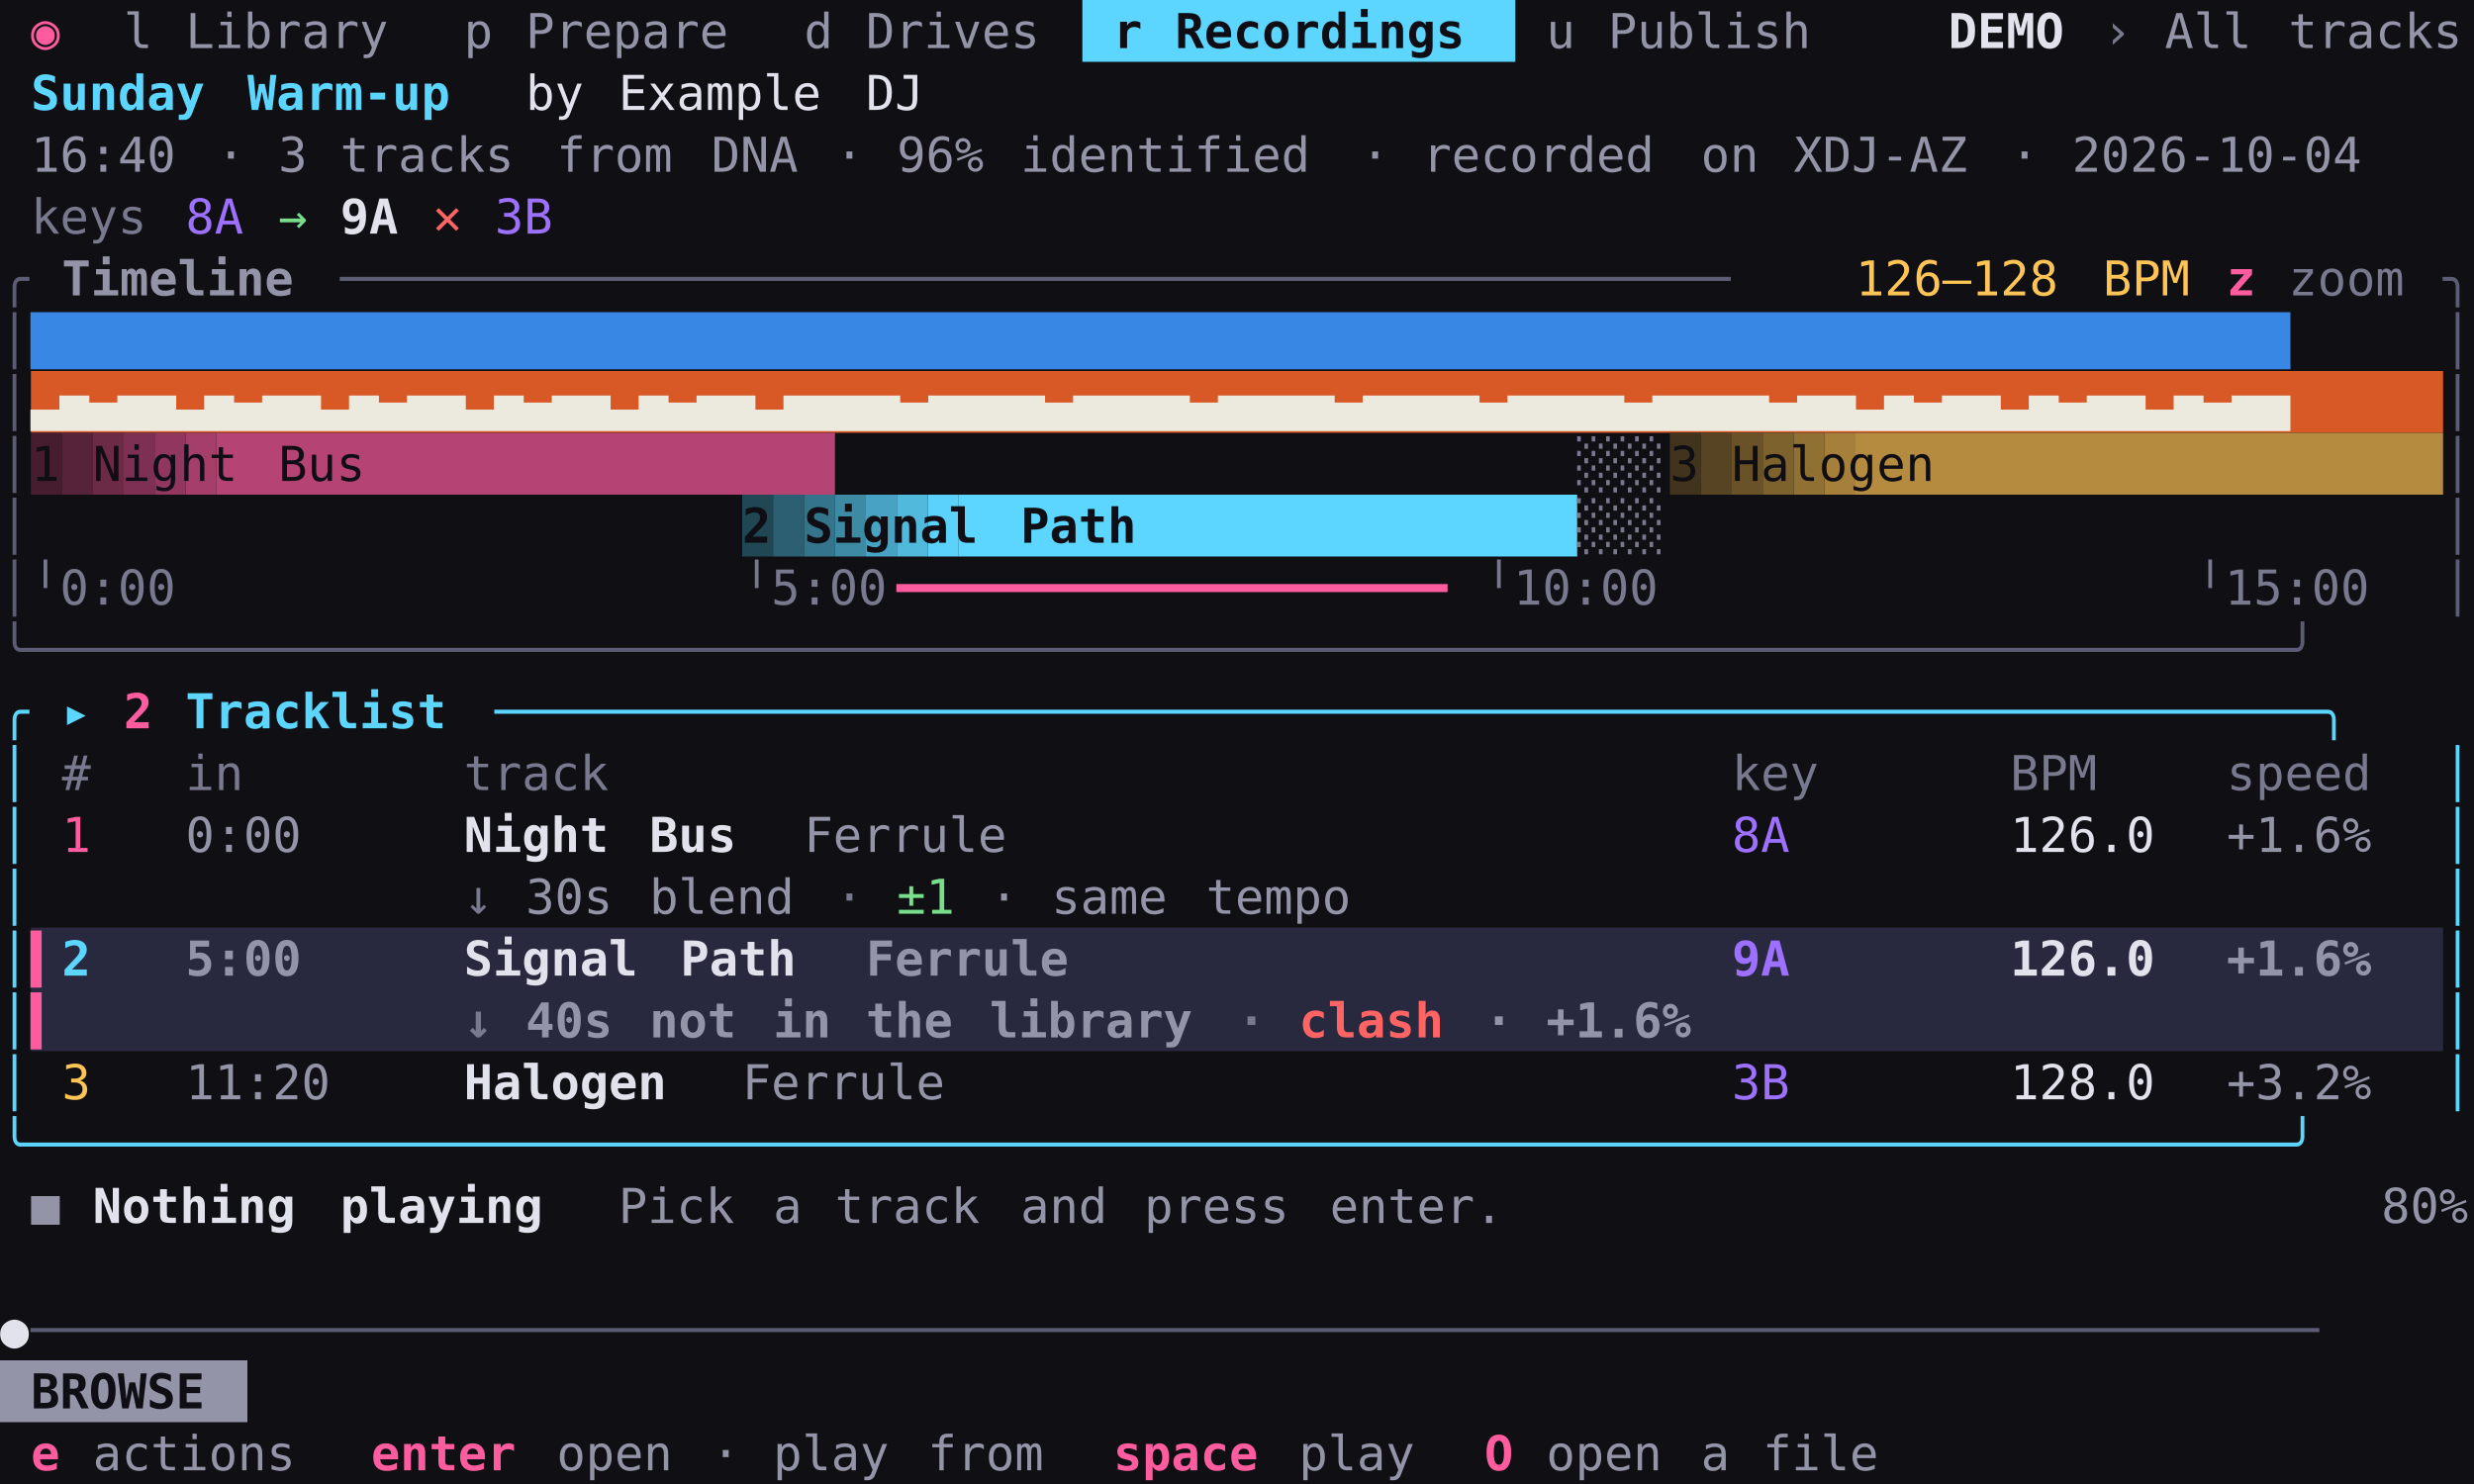
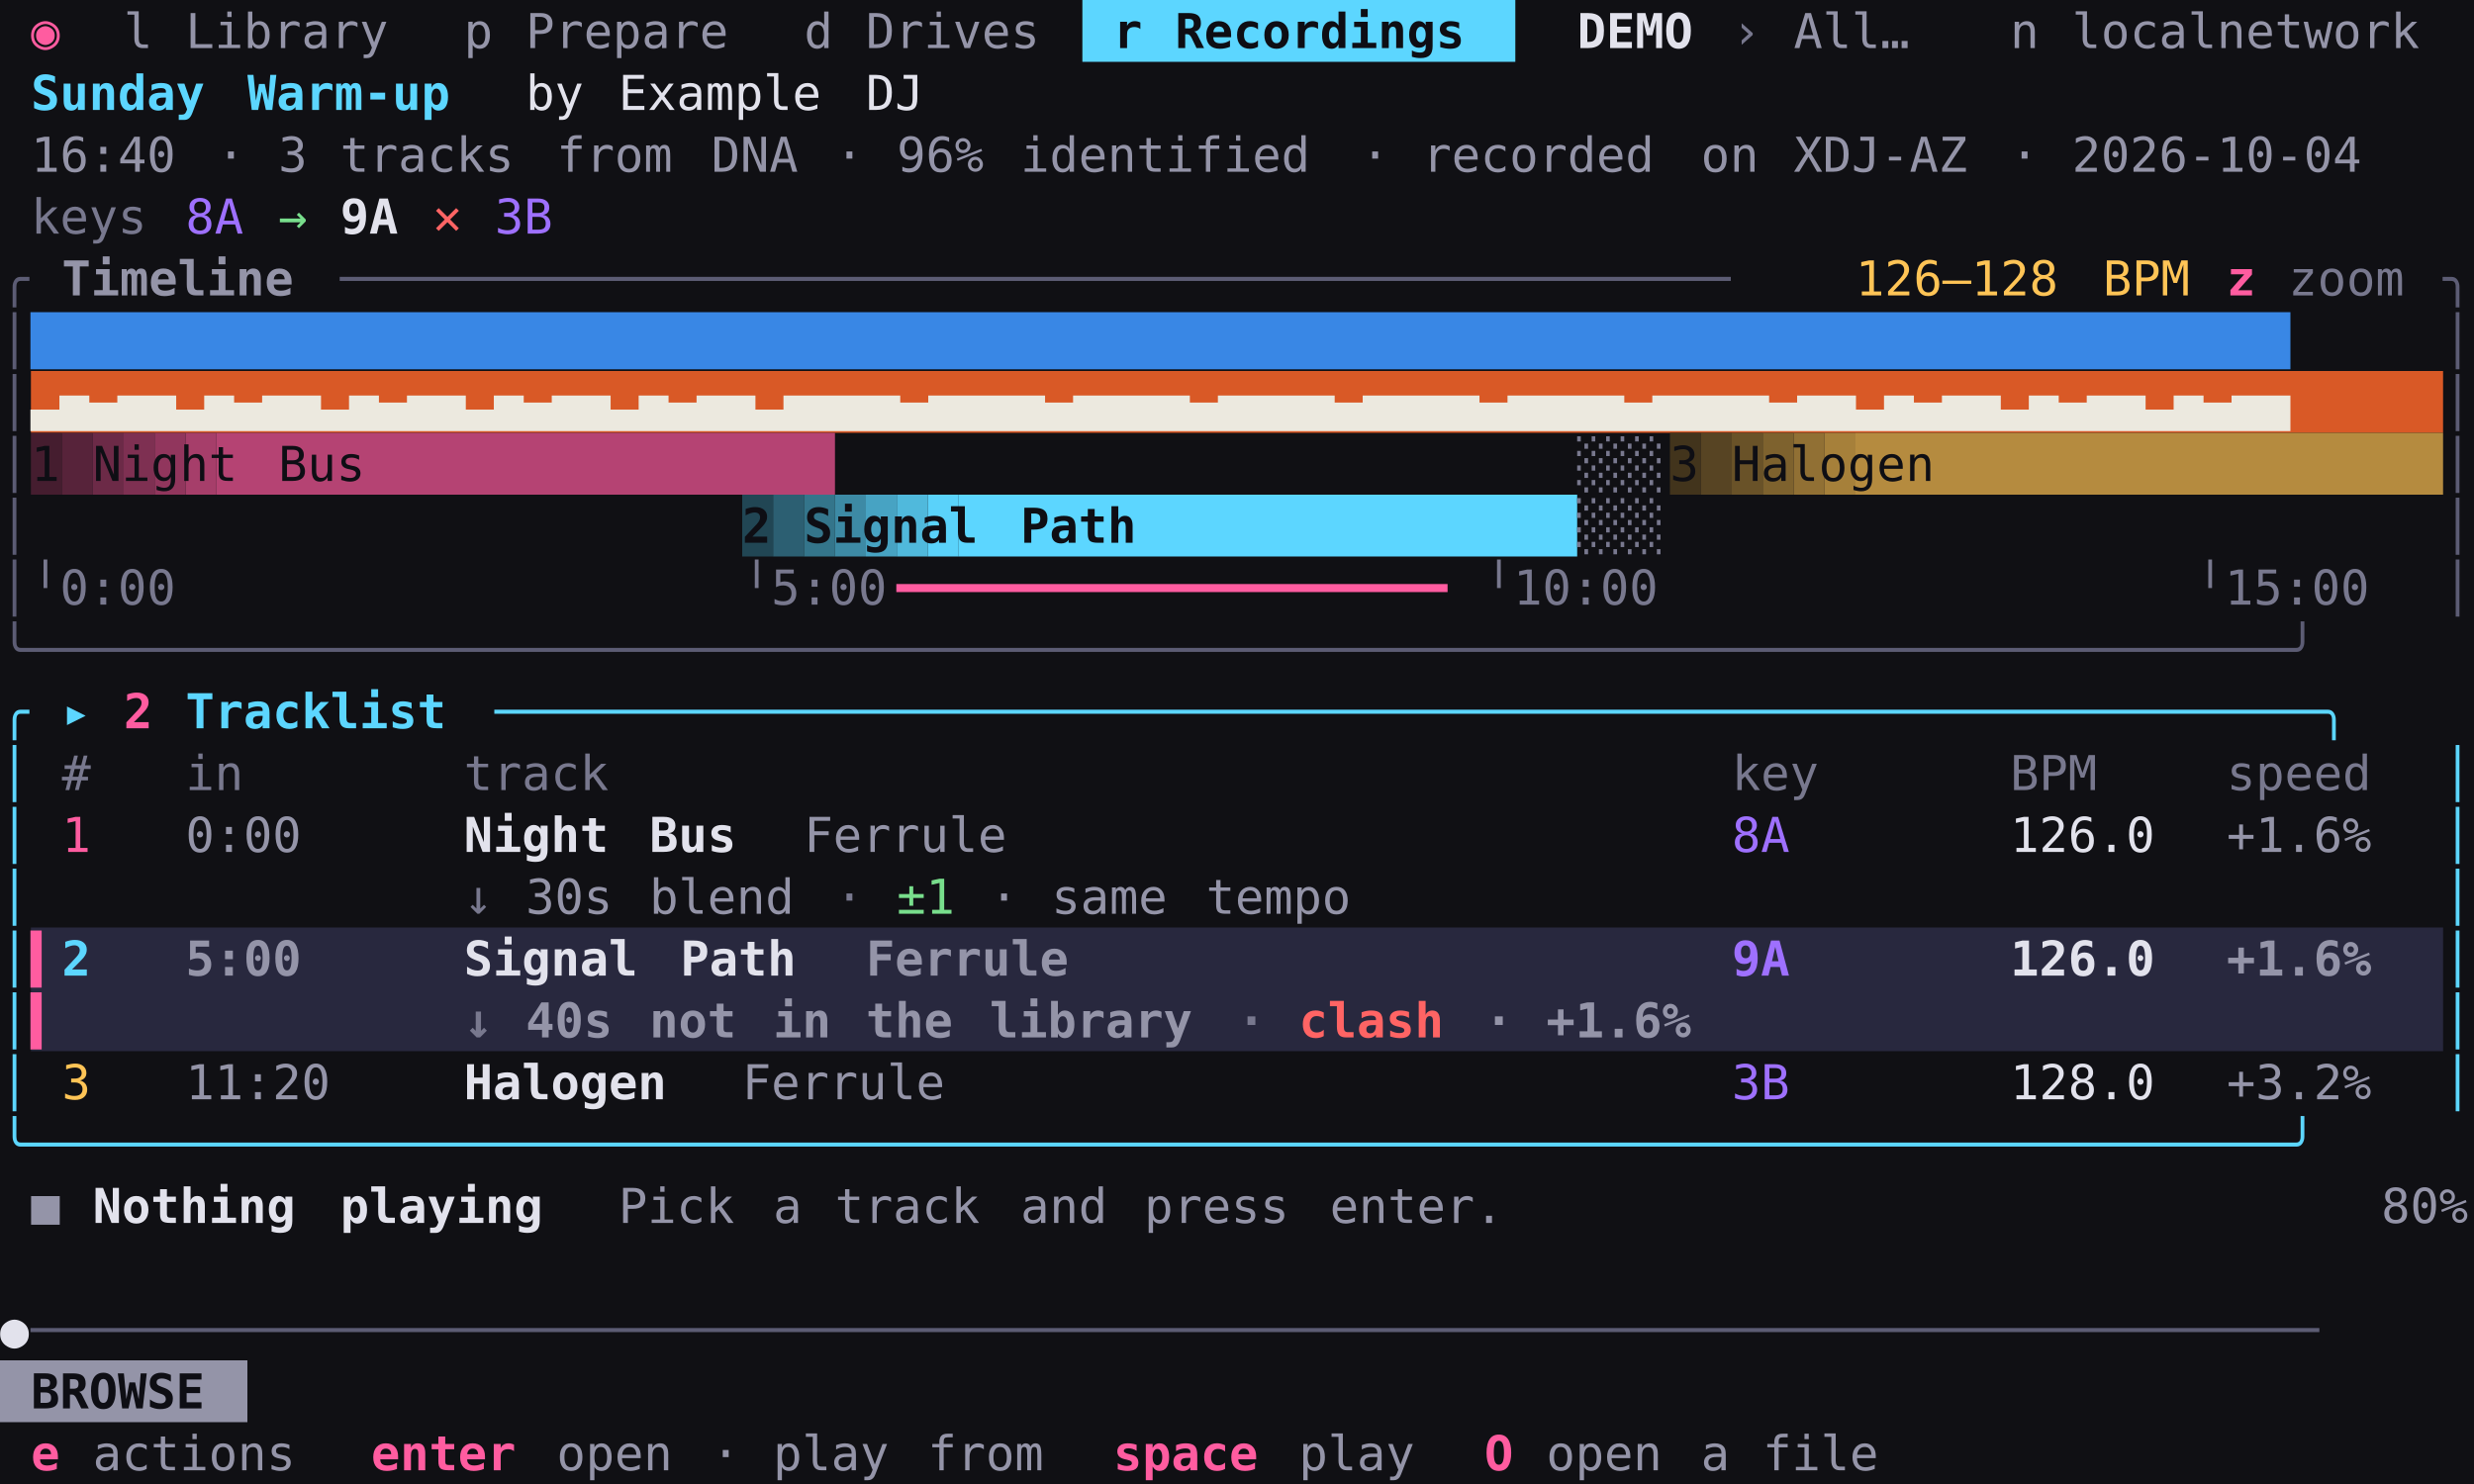
<svg xmlns="http://www.w3.org/2000/svg" viewBox="0 0 720 432" width="720" height="432" font-family="ui-monospace, Menlo, Consolas, monospace" font-size="14">
  <rect width="720" height="432" fill="#101014" />
  <rect x="315" y="0" width="126" height="18" fill="#5cd6ff" />
  <text x="9" y="14" fill="#ff5ca0" font-weight="bold">◉</text>
  <text x="36" y="14" fill="#9494a8">l</text>
  <text x="54 63 72 81 90 99 108" y="14" fill="#9494a8">Library</text>
  <text x="135" y="14" fill="#9494a8">p</text>
  <text x="153 162 171 180 189 198 207" y="14" fill="#9494a8">Prepare</text>
  <text x="234" y="14" fill="#9494a8">d</text>
  <text x="252 261 270 279 288 297" y="14" fill="#9494a8">Drives</text>
  <text x="324" y="14" fill="#0e0e14" font-weight="bold">r</text>
  <text x="342 351 360 369 378 387 396 405 414 423" y="14" fill="#0e0e14" font-weight="bold">Recordings</text>
-   <text x="450" y="14" fill="#9494a8">u</text>
-   <text x="468 477 486 495 504 513 522" y="14" fill="#9494a8">Publish</text>
-   <text x="567 576 585 594" y="14" fill="#e2e2ec" font-weight="bold">DEMO</text>
-   <text x="612" y="14" fill="#78788e">›</text>
-   <text x="630 639 648" y="14" fill="#9494a8">All</text>
-   <text x="666 675 684 693 702 711" y="14" fill="#9494a8">tracks</text>
+   <text x="459 468 477 486" y="14" fill="#e2e2ec" font-weight="bold">DEMO</text>
+   <text x="504" y="14" fill="#78788e">›</text>
+   <text x="522 531 540 549" y="14" fill="#9494a8">All…</text>
+   <text x="585" y="14" fill="#9494a8">n</text>
+   <text x="603 612 621 630 639 648 657 666 675 684 693 702" y="14" fill="#9494a8">localnetwork</text>
  <text x="9 18 27 36 45 54" y="32" fill="#5cd6ff" font-weight="bold">Sunday</text>
  <text x="72 81 90 99 108 117 126" y="32" fill="#5cd6ff" font-weight="bold">Warm-up</text>
  <text x="153 162" y="32" fill="#e2e2ec">by</text>
  <text x="180 189 198 207 216 225 234" y="32" fill="#e2e2ec">Example</text>
  <text x="252 261" y="32" fill="#e2e2ec">DJ</text>
  <text x="9 18 27 36 45" y="50" fill="#9494a8">16:40</text>
  <text x="63" y="50" fill="#9494a8">·</text>
  <text x="81" y="50" fill="#9494a8">3</text>
  <text x="99 108 117 126 135 144" y="50" fill="#9494a8">tracks</text>
  <text x="162 171 180 189" y="50" fill="#9494a8">from</text>
  <text x="207 216 225" y="50" fill="#9494a8">DNA</text>
  <text x="243" y="50" fill="#9494a8">·</text>
  <text x="261 270 279" y="50" fill="#9494a8">96%</text>
  <text x="297 306 315 324 333 342 351 360 369 378" y="50" fill="#9494a8">identified</text>
  <text x="396" y="50" fill="#9494a8">·</text>
  <text x="414 423 432 441 450 459 468 477" y="50" fill="#9494a8">recorded</text>
  <text x="495 504" y="50" fill="#9494a8">on</text>
  <text x="522 531 540 549 558 567" y="50" fill="#9494a8">XDJ-AZ</text>
  <text x="585" y="50" fill="#9494a8">·</text>
  <text x="603 612 621 630 639 648 657 666 675 684" y="50" fill="#9494a8">2026-10-04</text>
  <text x="9 18 27 36" y="68" fill="#78788e">keys</text>
  <text x="54 63" y="68" fill="#9e70ff">8A</text>
  <text x="81" y="68" fill="#78de8c">→</text>
  <text x="99 108" y="68" fill="#e2e2ec" font-weight="bold">9A</text>
  <text x="126" y="68" fill="#ff6464" font-weight="bold">✕</text>
  <text x="144 153" y="68" fill="#9e70ff">3B</text>
  <text x="0" y="86" fill="#5c5c74">╭</text>
  <text x="18 27 36 45 54 63 72 81" y="86" fill="#9494a8" font-weight="bold">Timeline</text>
  <text x="99 108 117 126 135 144 153 162 171 180 189 198 207 216 225 234 243 252 261 270 279 288 297 306 315 324 333 342 351 360 369 378 387 396 405 414 423 432 441 450 459 468 477 486 495 504 513 522" y="86" fill="#5c5c74">────────────────────────────────────────────────</text>
  <text x="540 549 558 567 576 585 594" y="86" fill="#ffc456">126–128</text>
  <text x="612 621 630" y="86" fill="#ffc456">BPM</text>
  <text x="648" y="86" fill="#ff5ca0" font-weight="bold">z</text>
  <text x="666 675 684 693" y="86" fill="#78788e">zoom</text>
  <text x="711" y="86" fill="#5c5c74">╮</text>
  <text x="0" y="104" fill="#5c5c74">│</text>
  <text x="9 18 27 36 45 54 63 72 81 90 99 108 117 126 135 144 153 162 171 180 189 198 207 216 225 234 243 252 261 270 279 288 297 306 315 324 333 342 351 360 369 378 387 396 405 414 423 432 441 450 459 468 477 486 495 504 513 522 531 540 549 558 567 576 585 594 603 612 621 630 639 648 657 666 675 684 693 702" y="104" fill="#3987e5">██████████████████████████████████████████████████████████████████████████████</text>
  <text x="711" y="104" fill="#5c5c74">│</text>
  <rect x="9" y="108" width="702" height="18" fill="#d95926" />
  <text x="0" y="122" fill="#5c5c74">│</text>
  <text x="9 18 27 36 45 54 63 72 81 90 99 108 117 126 135 144 153 162 171 180 189 198 207 216 225 234 243 252 261 270 279 288 297 306 315 324 333 342 351 360 369 378 387 396 405 414 423 432 441 450 459 468 477 486 495 504 513 522 531 540 549 558 567 576 585 594 603 612 621 630 639 648 657 666 675 684 693 702" y="122" fill="#ece9df">▃▅▄▅▅▃▅▄▅▅▃▅▄▅▅▃▅▄▅▅▃▅▄▅▅▃▅▅▅▅▄▅▅▅▅▄▅▅▅▅▄▅▅▅▅▄▅▅▅▅▄▅▅▅▅▄▅▅▅▅▄▅▅▃▅▄▅▅▃▅▄▅▅▃▅▄▅▅</text>
  <text x="711" y="122" fill="#5c5c74">│</text>
  <rect x="9" y="126" width="9" height="18" fill="#451d2f" />
  <rect x="18" y="126" width="9" height="18" fill="#57233a" />
  <rect x="27" y="126" width="9" height="18" fill="#6c2a47" />
  <rect x="36" y="126" width="9" height="18" fill="#7e3052" />
  <rect x="45" y="126" width="9" height="18" fill="#91365d" />
  <rect x="54" y="126" width="9" height="18" fill="#a63e6a" />
  <rect x="63" y="126" width="180" height="18" fill="#b54373" />
  <rect x="486" y="126" width="9" height="18" fill="#42341c" />
  <rect x="495" y="126" width="9" height="18" fill="#574423" />
  <rect x="504" y="126" width="9" height="18" fill="#695228" />
  <rect x="513" y="126" width="9" height="18" fill="#7e622e" />
  <rect x="522" y="126" width="9" height="18" fill="#917034" />
  <rect x="531" y="126" width="9" height="18" fill="#a6803a" />
  <rect x="540" y="126" width="171" height="18" fill="#b58b3f" />
  <text x="0" y="140" fill="#5c5c74">│</text>
  <text x="9" y="140" fill="#0e0e14">1</text>
  <text x="27 36 45 54 63" y="140" fill="#0e0e14">Night</text>
  <text x="81 90 99" y="140" fill="#0e0e14">Bus</text>
  <text x="459 468 477" y="140" fill="#78788e">░░░</text>
  <text x="486" y="140" fill="#0e0e14">3</text>
  <text x="504 513 522 531 540 549 558" y="140" fill="#0e0e14">Halogen</text>
  <text x="711" y="140" fill="#5c5c74">│</text>
  <rect x="216" y="144" width="9" height="18" fill="#214654" />
  <rect x="225" y="144" width="9" height="18" fill="#2c5f72" />
  <rect x="234" y="144" width="9" height="18" fill="#34758b" />
  <rect x="243" y="144" width="9" height="18" fill="#3d8aa5" />
  <rect x="252" y="144" width="9" height="18" fill="#47a3c3" />
  <rect x="261" y="144" width="9" height="18" fill="#50b9dc" />
  <rect x="270" y="144" width="9" height="18" fill="#5ad2fa" />
  <rect x="279" y="144" width="180" height="18" fill="#5cd6ff" />
  <text x="0" y="158" fill="#5c5c74">│</text>
  <text x="216" y="158" fill="#0e0e14" font-weight="bold">2</text>
  <text x="234 243 252 261 270 279" y="158" fill="#0e0e14" font-weight="bold">Signal</text>
  <text x="297 306 315 324" y="158" fill="#0e0e14" font-weight="bold">Path</text>
  <text x="459 468 477" y="158" fill="#78788e">░░░</text>
  <text x="711" y="158" fill="#5c5c74">│</text>
  <text x="0" y="176" fill="#5c5c74">│</text>
  <text x="9 18 27 36 45" y="176" fill="#78788e">╵0:00</text>
  <text x="216 225 234 243 252" y="176" fill="#78788e">╵5:00</text>
  <text x="261 270 279 288 297 306 315 324 333 342 351 360 369 378 387 396 405 414 423" y="176" fill="#ff5ca0">━━━━━━━━━━━━━━━━━━━</text>
  <text x="432 441 450 459 468 477" y="176" fill="#78788e">╵10:00</text>
  <text x="639 648 657 666 675 684" y="176" fill="#78788e">╵15:00</text>
  <text x="711" y="176" fill="#5c5c74">│</text>
  <text x="0 9 18 27 36 45 54 63 72 81 90 99 108 117 126 135 144 153 162 171 180 189 198 207 216 225 234 243 252 261 270 279 288 297 306 315 324 333 342 351 360 369 378 387 396 405 414 423 432 441 450 459 468 477 486 495 504 513 522 531 540 549 558 567 576 585 594 603 612 621 630 639 648 657 666 675 684 693 702 711" y="194" fill="#5c5c74">╰──────────────────────────────────────────────────────────────────────────────╯</text>
  <text x="0" y="212" fill="#5cd6ff">╭</text>
  <text x="18" y="212" fill="#5cd6ff" font-weight="bold">▸</text>
  <text x="36" y="212" fill="#ff5ca0" font-weight="bold">2</text>
  <text x="54 63 72 81 90 99 108 117 126" y="212" fill="#5cd6ff" font-weight="bold">Tracklist</text>
  <text x="144 153 162 171 180 189 198 207 216 225 234 243 252 261 270 279 288 297 306 315 324 333 342 351 360 369 378 387 396 405 414 423 432 441 450 459 468 477 486 495 504 513 522 531 540 549 558 567 576 585 594 603 612 621 630 639 648 657 666 675 684 693 702 711" y="212" fill="#5cd6ff">───────────────────────────────────────────────────────────────╮</text>
  <text x="0" y="230" fill="#5cd6ff">│</text>
  <text x="18" y="230" fill="#78788e">#</text>
  <text x="54 63" y="230" fill="#78788e">in</text>
  <text x="135 144 153 162 171" y="230" fill="#78788e">track</text>
  <text x="504 513 522" y="230" fill="#78788e">key</text>
  <text x="585 594 603" y="230" fill="#78788e">BPM</text>
  <text x="648 657 666 675 684" y="230" fill="#78788e">speed</text>
  <text x="711" y="230" fill="#5cd6ff">│</text>
  <text x="0" y="248" fill="#5cd6ff">│</text>
  <text x="18" y="248" fill="#ff5ca0">1</text>
  <text x="54 63 72 81" y="248" fill="#9494a8">0:00</text>
  <text x="135 144 153 162 171" y="248" fill="#e2e2ec" font-weight="bold">Night</text>
  <text x="189 198 207" y="248" fill="#e2e2ec" font-weight="bold">Bus</text>
  <text x="234 243 252 261 270 279 288" y="248" fill="#9494a8">Ferrule</text>
  <text x="504 513" y="248" fill="#9e70ff">8A</text>
  <text x="585 594 603 612 621" y="248" fill="#e2e2ec">126.0</text>
  <text x="648 657 666 675 684" y="248" fill="#9494a8">+1.6%</text>
  <text x="711" y="248" fill="#5cd6ff">│</text>
  <text x="0" y="266" fill="#5cd6ff">│</text>
  <text x="135" y="266" fill="#78788e">↓</text>
  <text x="153 162 171" y="266" fill="#9494a8">30s</text>
  <text x="189 198 207 216 225" y="266" fill="#9494a8">blend</text>
  <text x="243" y="266" fill="#78788e">·</text>
  <text x="261 270" y="266" fill="#78de8c">±1</text>
  <text x="288" y="266" fill="#9494a8">·</text>
  <text x="306 315 324 333" y="266" fill="#9494a8">same</text>
  <text x="351 360 369 378 387" y="266" fill="#9494a8">tempo</text>
  <text x="711" y="266" fill="#5cd6ff">│</text>
  <rect x="9" y="270" width="702" height="18" fill="#28283e" />
  <text x="0" y="284" fill="#5cd6ff">│</text>
  <text x="9" y="284" fill="#ff5ca0" font-weight="bold">▍</text>
  <text x="18" y="284" fill="#5cd6ff" font-weight="bold">2</text>
  <text x="54 63 72 81" y="284" fill="#9494a8" font-weight="bold">5:00</text>
  <text x="135 144 153 162 171 180" y="284" fill="#e2e2ec" font-weight="bold">Signal</text>
  <text x="198 207 216 225" y="284" fill="#e2e2ec" font-weight="bold">Path</text>
  <text x="252 261 270 279 288 297 306" y="284" fill="#9494a8" font-weight="bold">Ferrule</text>
  <text x="504 513" y="284" fill="#9e70ff" font-weight="bold">9A</text>
  <text x="585 594 603 612 621" y="284" fill="#e2e2ec" font-weight="bold">126.0</text>
  <text x="648 657 666 675 684" y="284" fill="#9494a8" font-weight="bold">+1.6%</text>
  <text x="711" y="284" fill="#5cd6ff">│</text>
  <rect x="9" y="288" width="702" height="18" fill="#28283e" />
  <text x="0" y="302" fill="#5cd6ff">│</text>
  <text x="9" y="302" fill="#ff5ca0" font-weight="bold">▍</text>
  <text x="135" y="302" fill="#78788e" font-weight="bold">↓</text>
  <text x="153 162 171" y="302" fill="#9494a8" font-weight="bold">40s</text>
  <text x="189 198 207" y="302" fill="#9494a8" font-weight="bold">not</text>
  <text x="225 234" y="302" fill="#9494a8" font-weight="bold">in</text>
  <text x="252 261 270" y="302" fill="#9494a8" font-weight="bold">the</text>
  <text x="288 297 306 315 324 333 342" y="302" fill="#9494a8" font-weight="bold">library</text>
  <text x="360" y="302" fill="#78788e" font-weight="bold">·</text>
  <text x="378 387 396 405 414" y="302" fill="#ff6464" font-weight="bold">clash</text>
  <text x="432" y="302" fill="#9494a8" font-weight="bold">·</text>
  <text x="450 459 468 477 486" y="302" fill="#9494a8" font-weight="bold">+1.6%</text>
  <text x="711" y="302" fill="#5cd6ff">│</text>
  <text x="0" y="320" fill="#5cd6ff">│</text>
  <text x="18" y="320" fill="#ffc456">3</text>
  <text x="54 63 72 81 90" y="320" fill="#9494a8">11:20</text>
  <text x="135 144 153 162 171 180 189" y="320" fill="#e2e2ec" font-weight="bold">Halogen</text>
  <text x="216 225 234 243 252 261 270" y="320" fill="#9494a8">Ferrule</text>
  <text x="504 513" y="320" fill="#9e70ff">3B</text>
  <text x="585 594 603 612 621" y="320" fill="#e2e2ec">128.0</text>
  <text x="648 657 666 675 684" y="320" fill="#9494a8">+3.2%</text>
  <text x="711" y="320" fill="#5cd6ff">│</text>
  <text x="0 9 18 27 36 45 54 63 72 81 90 99 108 117 126 135 144 153 162 171 180 189 198 207 216 225 234 243 252 261 270 279 288 297 306 315 324 333 342 351 360 369 378 387 396 405 414 423 432 441 450 459 468 477 486 495 504 513 522 531 540 549 558 567 576 585 594 603 612 621 630 639 648 657 666 675 684 693 702 711" y="338" fill="#5cd6ff">╰──────────────────────────────────────────────────────────────────────────────╯</text>
  <text x="9" y="356" fill="#9494a8">■</text>
  <text x="27 36 45 54 63 72 81" y="356" fill="#e2e2ec" font-weight="bold">Nothing</text>
  <text x="99 108 117 126 135 144 153" y="356" fill="#e2e2ec" font-weight="bold">playing</text>
  <text x="180 189 198 207" y="356" fill="#9494a8">Pick</text>
  <text x="225" y="356" fill="#9494a8">a</text>
  <text x="243 252 261 270 279" y="356" fill="#9494a8">track</text>
  <text x="297 306 315" y="356" fill="#9494a8">and</text>
  <text x="333 342 351 360 369" y="356" fill="#9494a8">press</text>
  <text x="387 396 405 414 423 432" y="356" fill="#9494a8">enter.</text>
  <text x="693 702 711" y="356" fill="#9494a8">80%</text>
  <text x="0" y="392" fill="#e2e2ec">●</text>
  <text x="9 18 27 36 45 54 63 72 81 90 99 108 117 126 135 144 153 162 171 180 189 198 207 216 225 234 243 252 261 270 279 288 297 306 315 324 333 342 351 360 369 378 387 396 405 414 423 432 441 450 459 468 477 486 495 504 513 522 531 540 549 558 567 576 585 594 603 612 621 630 639 648 657 666 675 684 693 702 711" y="392" fill="#5c5c74">───────────────────────────────────────────────────────────────────────────────</text>
  <rect x="0" y="396" width="72" height="18" fill="#9494a8" />
  <text x="9 18 27 36 45 54" y="410" fill="#0e0e14" font-weight="bold">BROWSE</text>
  <text x="9" y="428" fill="#ff5ca0" font-weight="bold">e</text>
  <text x="27 36 45 54 63 72 81" y="428" fill="#9494a8">actions</text>
  <text x="108 117 126 135 144" y="428" fill="#ff5ca0" font-weight="bold">enter</text>
  <text x="162 171 180 189" y="428" fill="#9494a8">open</text>
  <text x="207" y="428" fill="#9494a8">·</text>
  <text x="225 234 243 252" y="428" fill="#9494a8">play</text>
  <text x="270 279 288 297" y="428" fill="#9494a8">from</text>
  <text x="324 333 342 351 360" y="428" fill="#ff5ca0" font-weight="bold">space</text>
  <text x="378 387 396 405" y="428" fill="#9494a8">play</text>
  <text x="432" y="428" fill="#ff5ca0" font-weight="bold">O</text>
  <text x="450 459 468 477" y="428" fill="#9494a8">open</text>
  <text x="495" y="428" fill="#9494a8">a</text>
  <text x="513 522 531 540" y="428" fill="#9494a8">file</text>
</svg>
